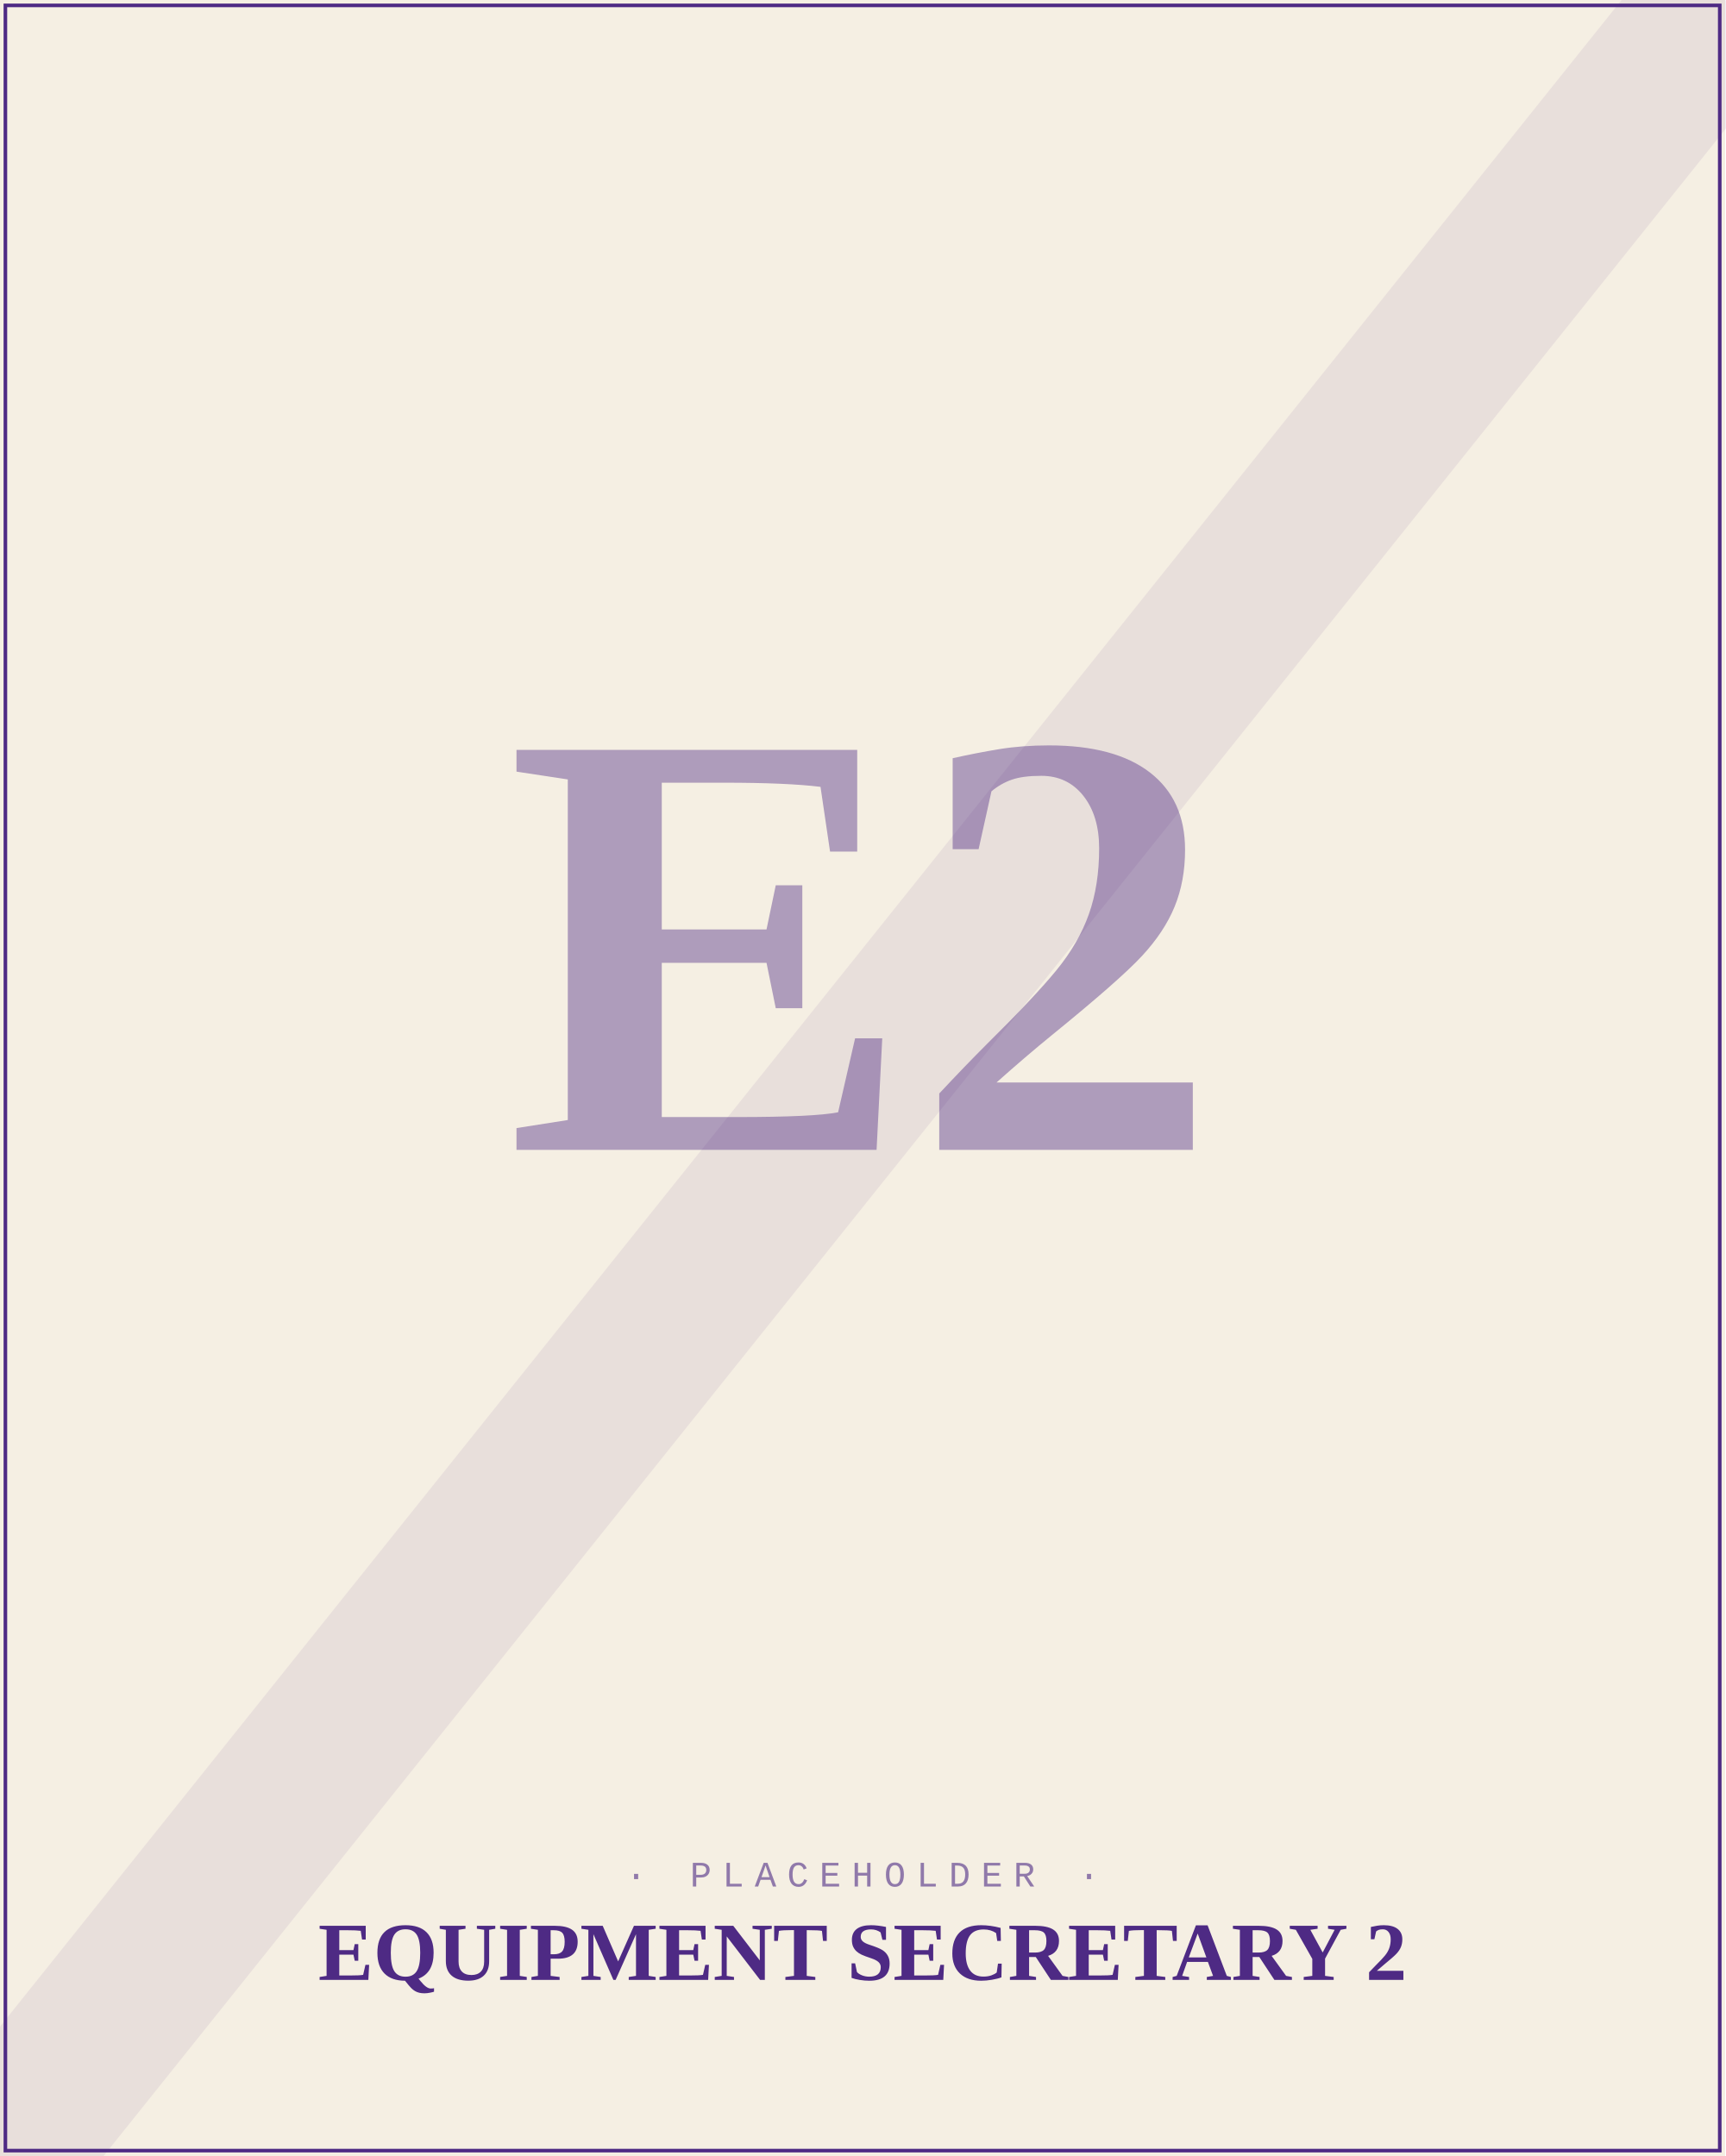
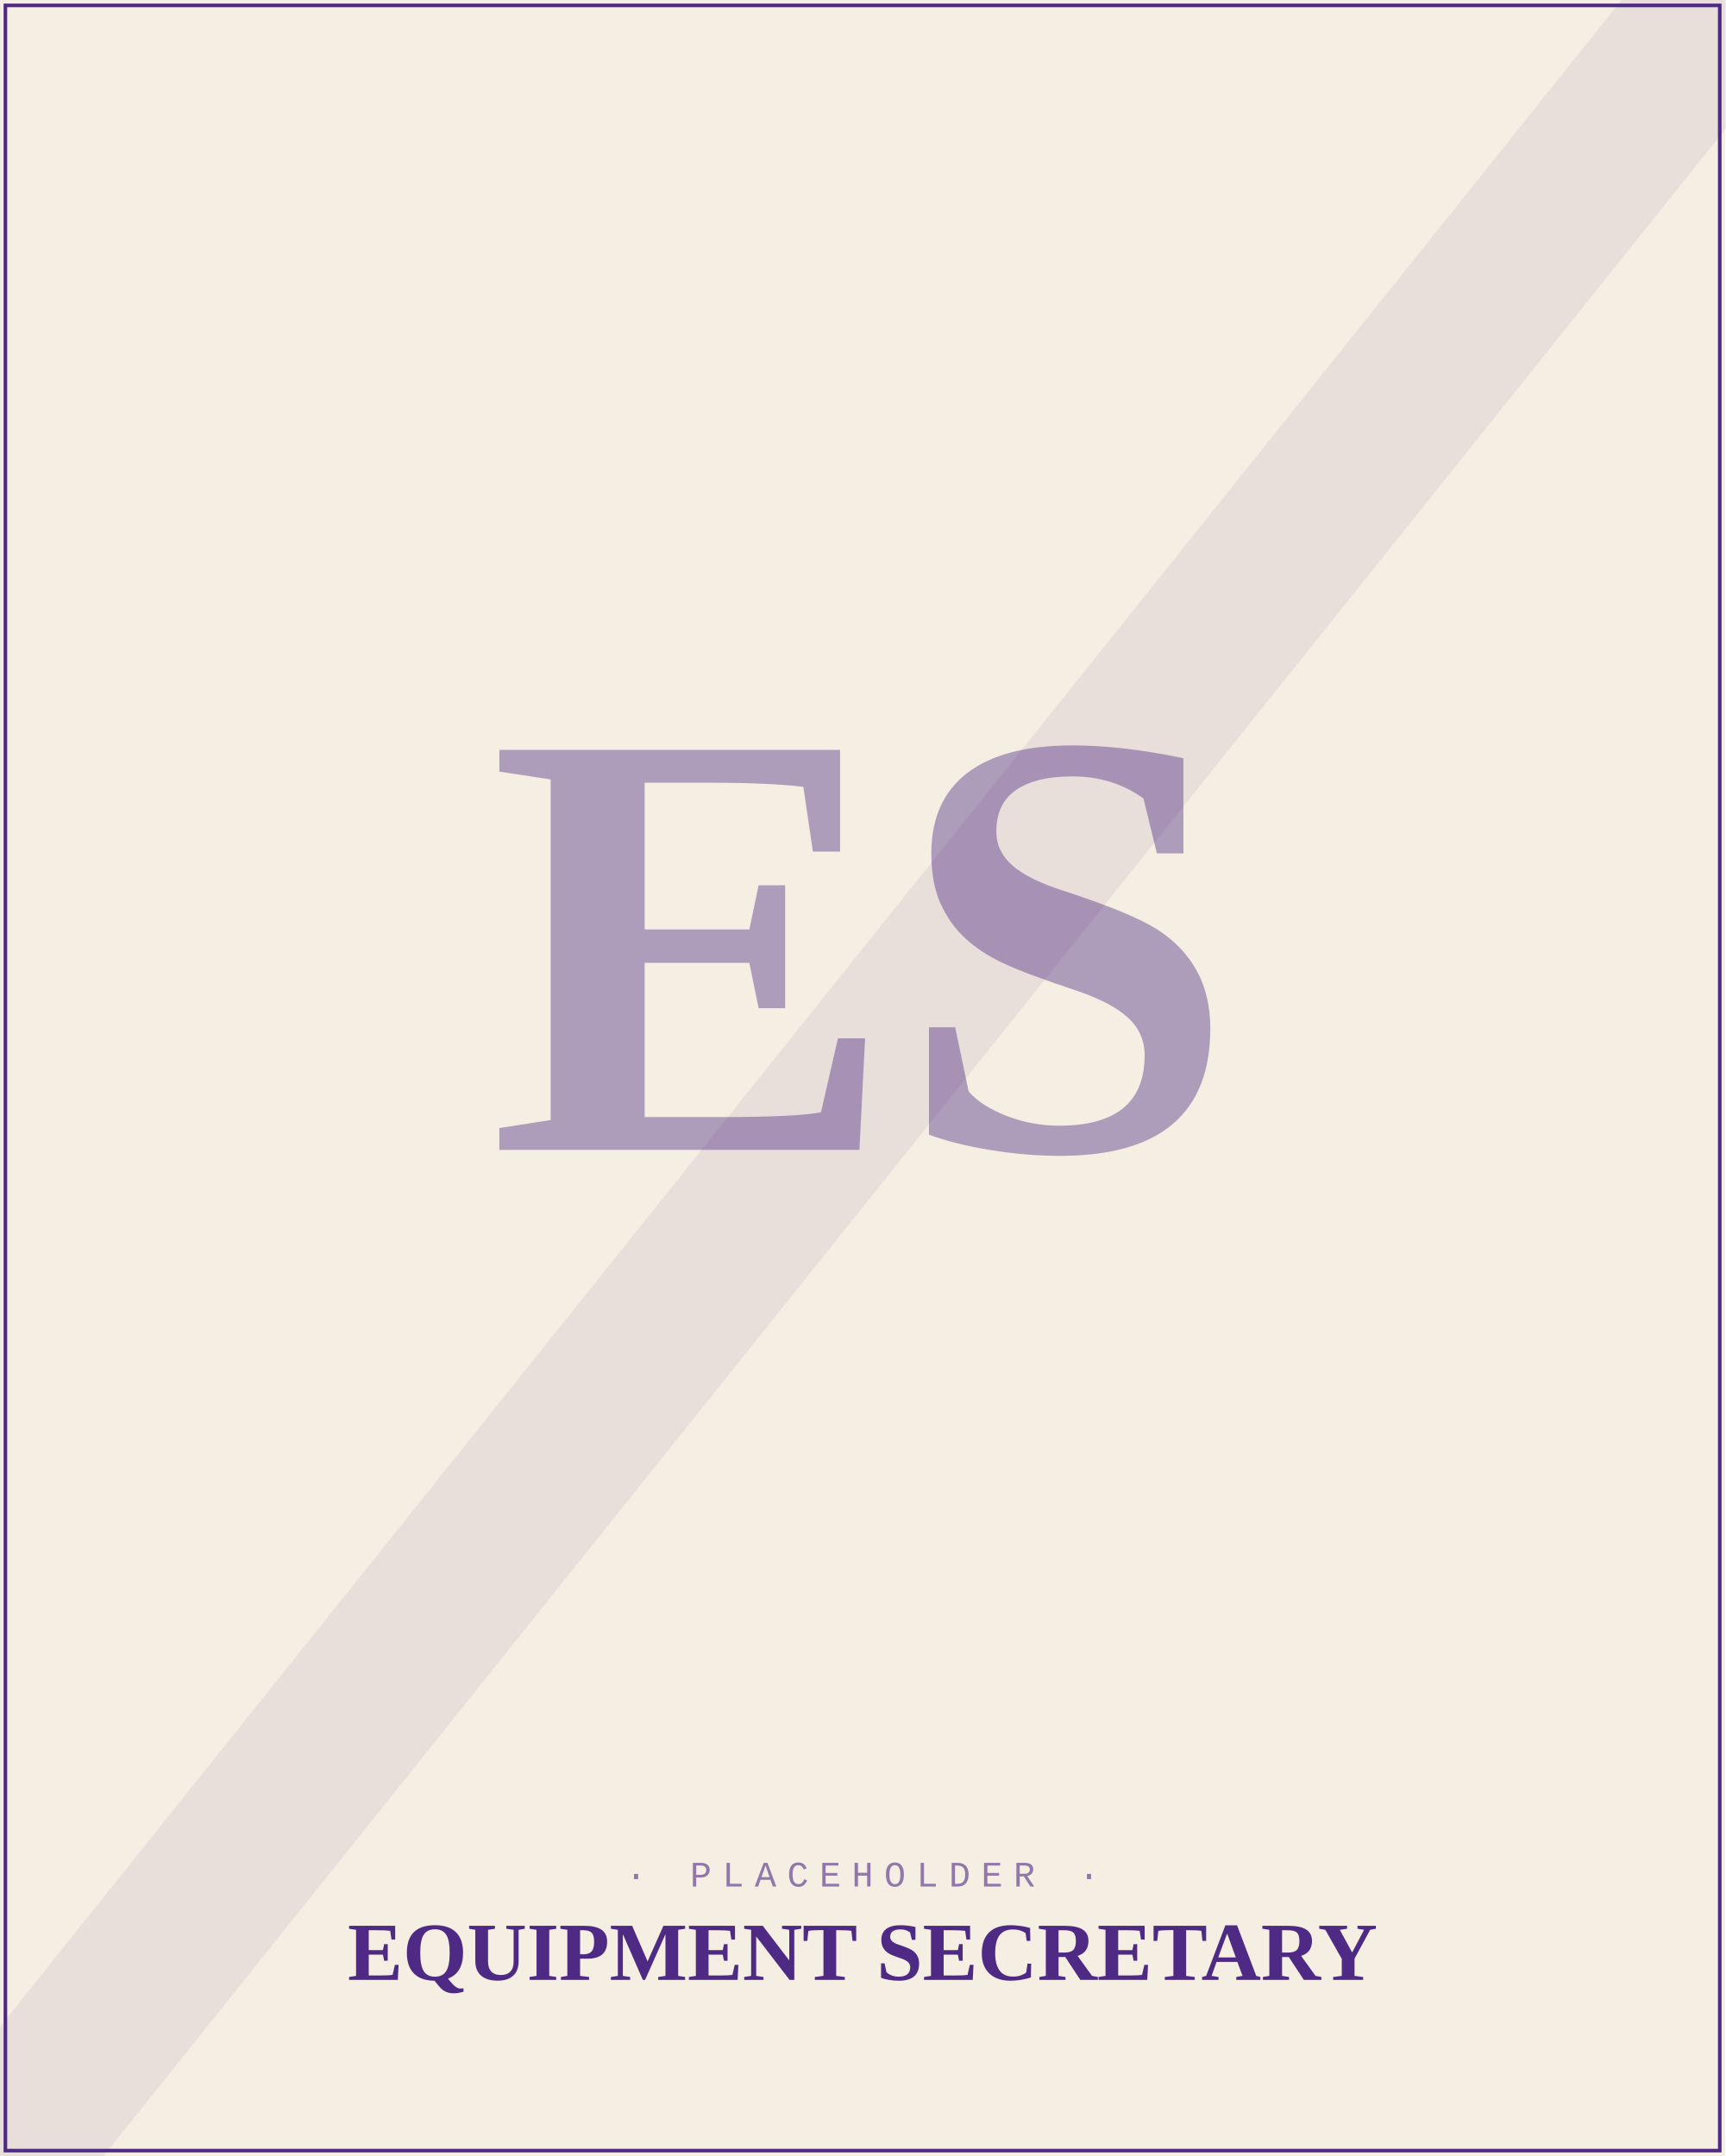
<svg xmlns="http://www.w3.org/2000/svg" viewBox="0 0 960 1200">
  <rect width="960" height="1200" fill="#F5EFE3" />
  <rect x="3" y="3" width="954" height="1194" fill="none" stroke="#4E2A84" stroke-width="2" />
  <line x1="0" y1="1200" x2="960" y2="0" stroke="#4E2A84" stroke-width="90" stroke-opacity="0.08" />
-   <text x="480" y="640" text-anchor="middle" font-family="Georgia, 'Times New Roman', serif" font-weight="700" font-size="340" fill="#4E2A84" fill-opacity="0.42">E2</text>
+   <text x="480" y="640" text-anchor="middle" font-family="Georgia, 'Times New Roman', serif" font-weight="700" font-size="340" fill="#4E2A84" fill-opacity="0.42">ES</text>
  <text x="480" y="1050" text-anchor="middle" font-family="'Courier New', monospace" font-size="20" letter-spacing="6" fill="#4E2A84" fill-opacity="0.6">· PLACEHOLDER ·</text>
-   <text x="480" y="1102" text-anchor="middle" font-family="Georgia, 'Times New Roman', serif" font-weight="700" font-size="46" fill="#4E2A84">EQUIPMENT SECRETARY 2</text>
+   <text x="480" y="1102" text-anchor="middle" font-family="Georgia, 'Times New Roman', serif" font-weight="700" font-size="46" fill="#4E2A84">EQUIPMENT SECRETARY</text>
</svg>
